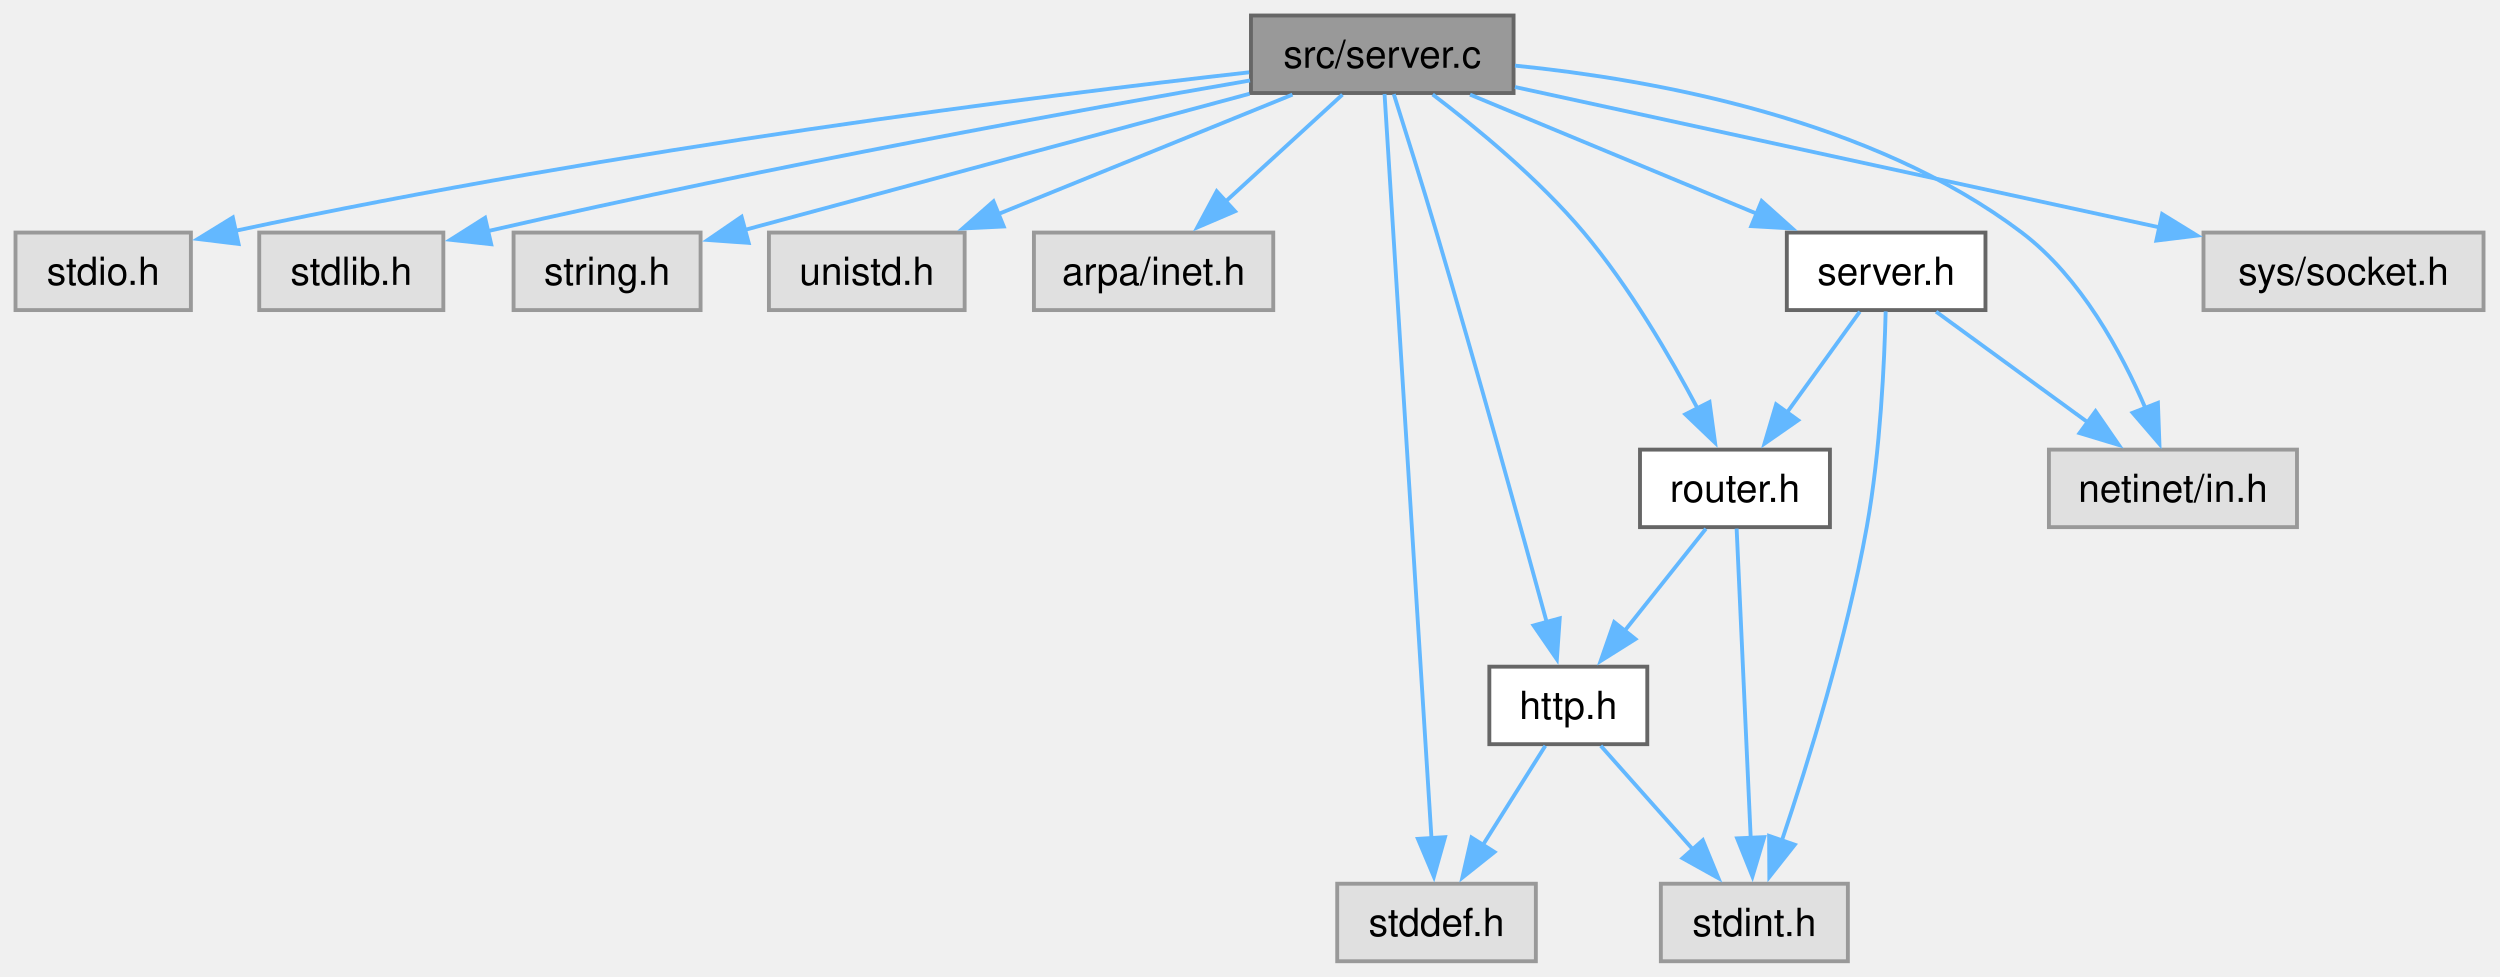
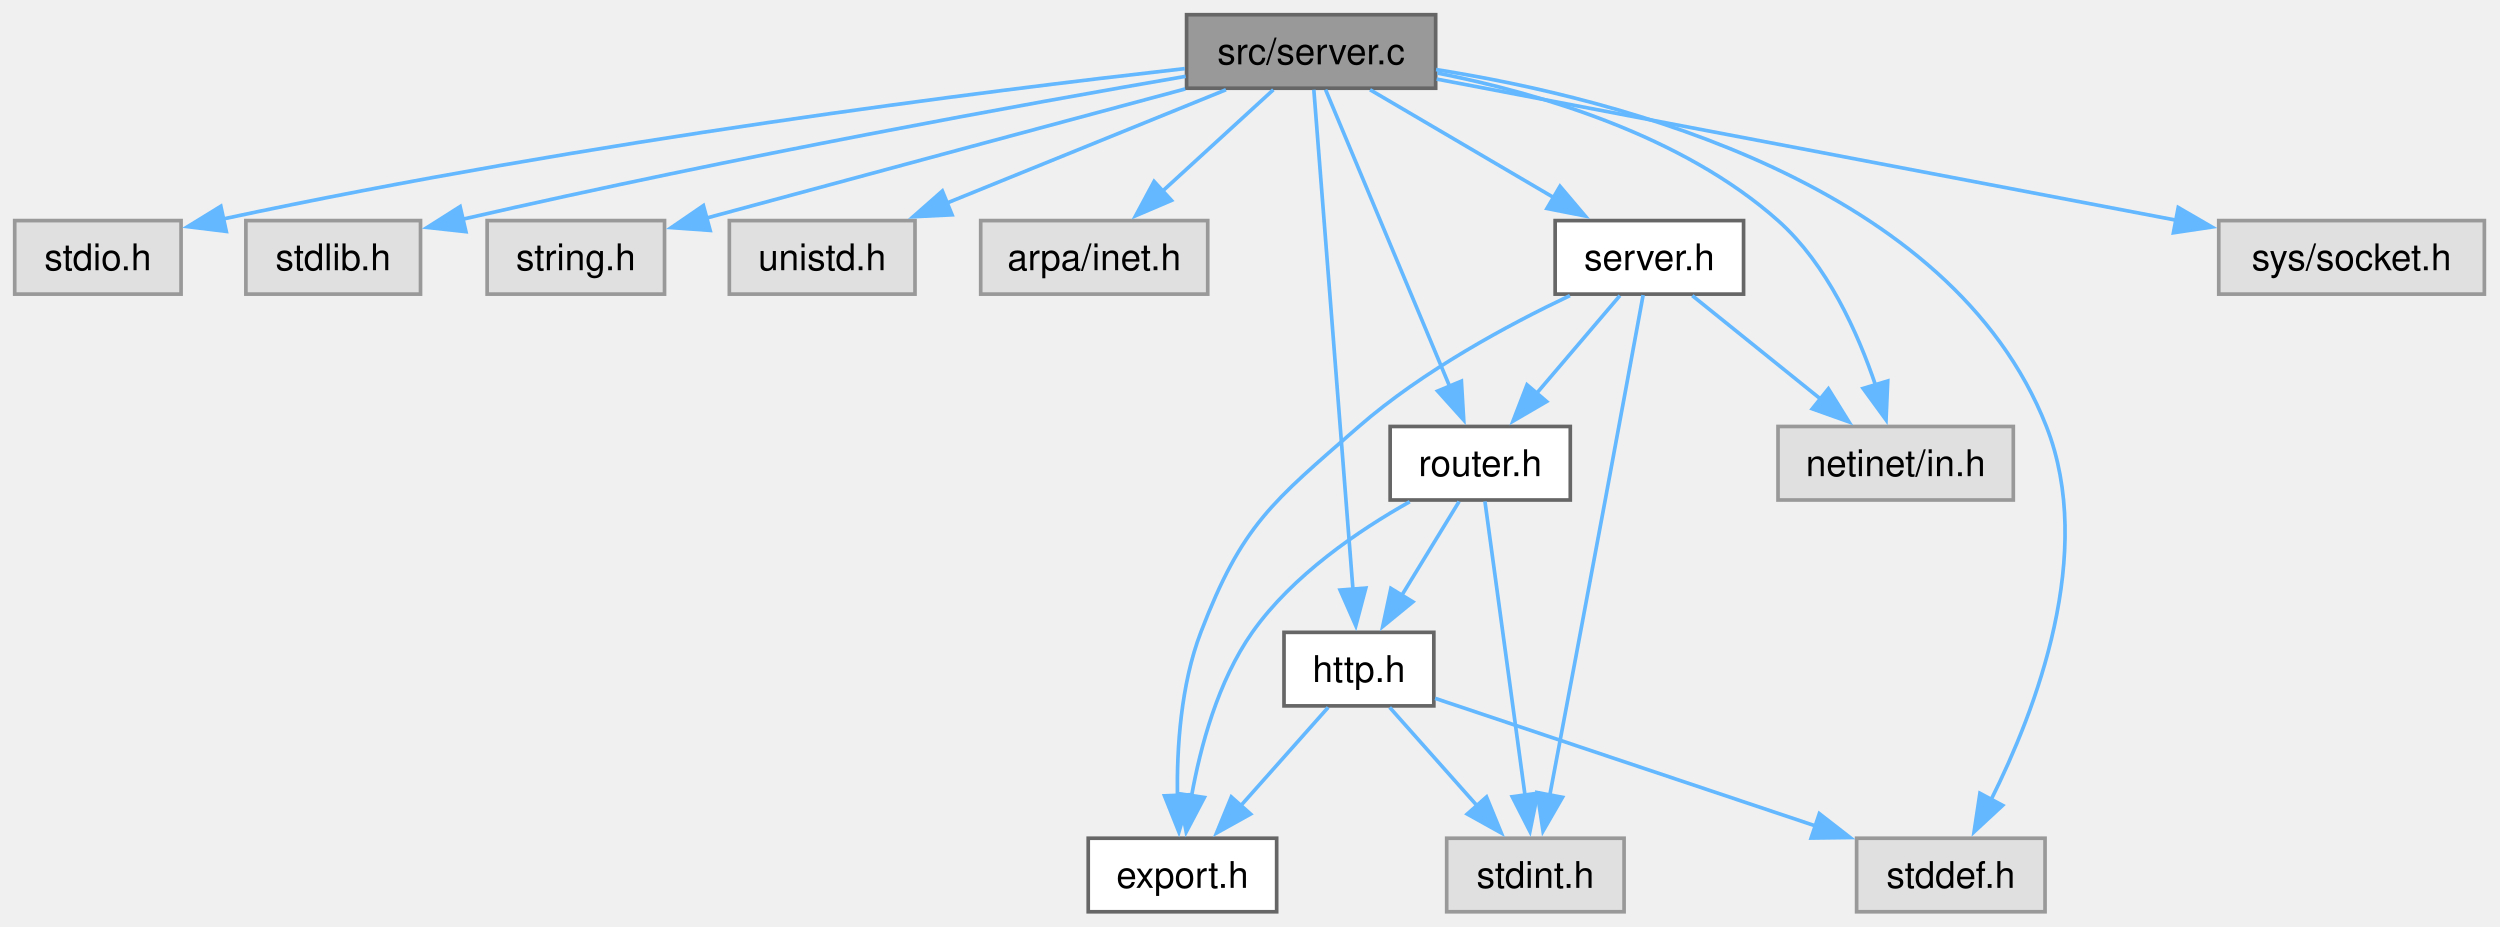
- <svg xmlns="http://www.w3.org/2000/svg" xmlns:xlink="http://www.w3.org/1999/xlink" width="645pt" height="252pt" viewBox="0.00 0.00 645.00 252.00">
+ <svg xmlns="http://www.w3.org/2000/svg" xmlns:xlink="http://www.w3.org/1999/xlink" width="680pt" height="252pt" viewBox="0.00 0.00 680.00 252.00">
  <g id="graph0" class="graph" transform="scale(1 1) rotate(0) translate(4 248)">
    <g id="Node000001" class="node">
      <g id="a_Node000001">
        <a xlink:title=" ">
          <polygon fill="#999999" stroke="#666666" points="386.5,-244 318.75,-244 318.75,-224 386.5,-224 386.5,-244" />
          <text xml:space="preserve" text-anchor="middle" x="352.62" y="-230.5" font-family="Helvetica,sans-Serif" font-size="10.00">src/server.c</text>
        </a>
      </g>
    </g>
    <g id="Node000002" class="node">
      <g id="a_Node000002">
        <a xlink:title=" ">
          <polygon fill="#e0e0e0" stroke="#999999" points="45.25,-188 0,-188 0,-168 45.25,-168 45.25,-188" />
          <text xml:space="preserve" text-anchor="middle" x="22.62" y="-174.5" font-family="Helvetica,sans-Serif" font-size="10.00">stdio.h</text>
        </a>
      </g>
    </g>
    <g id="edge1_Node000001_Node000002" class="edge">
      <g id="a_edge1_Node000001_Node000002">
        <a xlink:title=" ">
          <path fill="none" stroke="#63b8ff" d="M318.27,-229.34C264.41,-223.27 156.64,-209.83 56.76,-188.46" />
          <polygon fill="#63b8ff" stroke="#63b8ff" points="57.55,-185.06 47.04,-186.35 56.07,-191.9 57.55,-185.06" />
        </a>
      </g>
    </g>
    <g id="Node000003" class="node">
      <g id="a_Node000003">
        <a xlink:title=" ">
          <polygon fill="#e0e0e0" stroke="#999999" points="110.38,-188 62.88,-188 62.88,-168 110.38,-168 110.38,-188" />
          <text xml:space="preserve" text-anchor="middle" x="86.62" y="-174.5" font-family="Helvetica,sans-Serif" font-size="10.00">stdlib.h</text>
        </a>
      </g>
    </g>
    <g id="edge2_Node000001_Node000003" class="edge">
      <g id="a_edge2_Node000001_Node000003">
        <a xlink:title=" ">
          <path fill="none" stroke="#63b8ff" d="M318.5,-227.24C275.08,-219.73 197.56,-205.73 121.87,-188.38" />
          <polygon fill="#63b8ff" stroke="#63b8ff" points="122.73,-184.99 112.2,-186.14 121.15,-191.81 122.73,-184.99" />
        </a>
      </g>
    </g>
    <g id="Node000004" class="node">
      <g id="a_Node000004">
        <a xlink:title=" ">
          <polygon fill="#e0e0e0" stroke="#999999" points="176.75,-188 128.5,-188 128.5,-168 176.75,-168 176.75,-188" />
          <text xml:space="preserve" text-anchor="middle" x="152.62" y="-174.5" font-family="Helvetica,sans-Serif" font-size="10.00">string.h</text>
        </a>
      </g>
    </g>
    <g id="edge3_Node000001_Node000004" class="edge">
      <g id="a_edge3_Node000001_Node000004">
        <a xlink:title=" ">
          <path fill="none" stroke="#63b8ff" d="M318.39,-223.81C286.87,-215.34 238.52,-202.33 187.95,-188.63" />
          <polygon fill="#63b8ff" stroke="#63b8ff" points="189.16,-185.33 178.59,-186.09 187.33,-192.08 189.16,-185.33" />
        </a>
      </g>
    </g>
    <g id="Node000005" class="node">
      <g id="a_Node000005">
        <a xlink:title=" ">
          <polygon fill="#e0e0e0" stroke="#999999" points="244.88,-188 194.38,-188 194.38,-168 244.88,-168 244.88,-188" />
          <text xml:space="preserve" text-anchor="middle" x="219.62" y="-174.5" font-family="Helvetica,sans-Serif" font-size="10.00">unistd.h</text>
        </a>
      </g>
    </g>
    <g id="edge4_Node000001_Node000005" class="edge">
      <g id="a_edge4_Node000001_Node000005">
        <a xlink:title=" ">
          <path fill="none" stroke="#63b8ff" d="M329.46,-223.59C308.42,-215.05 277.13,-202.35 253.32,-192.68" />
          <polygon fill="#63b8ff" stroke="#63b8ff" points="254.96,-189.57 244.37,-189.05 252.32,-196.05 254.96,-189.57" />
        </a>
      </g>
    </g>
    <g id="Node000006" class="node">
      <g id="a_Node000006">
        <a xlink:title=" ">
          <polygon fill="#e0e0e0" stroke="#999999" points="324.5,-188 262.75,-188 262.75,-168 324.5,-168 324.5,-188" />
          <text xml:space="preserve" text-anchor="middle" x="293.62" y="-174.5" font-family="Helvetica,sans-Serif" font-size="10.00">arpa/inet.h</text>
        </a>
      </g>
    </g>
    <g id="edge5_Node000001_Node000006" class="edge">
      <g id="a_edge5_Node000001_Node000006">
        <a xlink:title=" ">
          <path fill="none" stroke="#63b8ff" d="M342.35,-223.59C334.06,-216.01 322.18,-205.13 312.22,-196.02" />
          <polygon fill="#63b8ff" stroke="#63b8ff" points="314.64,-193.49 304.9,-189.32 309.91,-198.65 314.64,-193.49" />
        </a>
      </g>
    </g>
    <g id="Node000007" class="node">
      <g id="a_Node000007">
        <a xlink:href="http_8h.html" target="_top" xlink:title=" ">
-           <polygon fill="white" stroke="#666666" points="421,-76 380.25,-76 380.25,-56 421,-56 421,-76" />
-           <text xml:space="preserve" text-anchor="middle" x="400.62" y="-62.5" font-family="Helvetica,sans-Serif" font-size="10.00">http.h</text>
+           <polygon fill="white" stroke="#666666" points="386,-76 345.25,-76 345.25,-56 386,-56 386,-76" />
+           <text xml:space="preserve" text-anchor="middle" x="365.62" y="-62.5" font-family="Helvetica,sans-Serif" font-size="10.00">http.h</text>
        </a>
      </g>
    </g>
    <g id="edge6_Node000001_Node000007" class="edge">
      <g id="a_edge6_Node000001_Node000007">
        <a xlink:title=" ">
-           <path fill="none" stroke="#63b8ff" d="M355.6,-223.71C358.48,-214.63 362.96,-200.4 366.62,-188 377.07,-152.72 388.5,-111.42 395.09,-87.34" />
-           <polygon fill="#63b8ff" stroke="#63b8ff" points="398.41,-88.47 397.67,-77.9 391.66,-86.63 398.41,-88.47" />
+           <path fill="none" stroke="#63b8ff" d="M353.36,-223.6C355.41,-197.46 361.2,-123.48 364.03,-87.36" />
+           <polygon fill="#63b8ff" stroke="#63b8ff" points="367.49,-88.05 364.78,-77.81 360.51,-87.5 367.49,-88.05" />
+         </a>
+       </g>
+     </g>
+     <g id="Node000009" class="node">
+       <g id="a_Node000009">
+         <a xlink:title=" ">
+           <polygon fill="#e0e0e0" stroke="#999999" points="552.25,-20 501,-20 501,0 552.25,0 552.25,-20" />
+           <text xml:space="preserve" text-anchor="middle" x="526.62" y="-6.5" font-family="Helvetica,sans-Serif" font-size="10.00">stddef.h</text>
+         </a>
+       </g>
+     </g>
+     <g id="edge20_Node000001_Node000009" class="edge">
+       <g id="a_edge20_Node000001_Node000009">
+         <a xlink:title=" ">
+           <path fill="none" stroke="#63b8ff" d="M386.61,-229.08C436.58,-221.15 526.75,-197.9 552.62,-132 566.12,-97.64 549.79,-54.91 537.59,-30.51" />
+           <polygon fill="#63b8ff" stroke="#63b8ff" points="540.72,-28.94 532.95,-21.74 534.54,-32.22 540.72,-28.94" />
+         </a>
+       </g>
+     </g>
+     <g id="Node000011" class="node">
+       <g id="a_Node000011">
+         <a xlink:title=" ">
+           <polygon fill="#e0e0e0" stroke="#999999" points="543.62,-132 479.62,-132 479.62,-112 543.62,-112 543.62,-132" />
+           <text xml:space="preserve" text-anchor="middle" x="511.62" y="-118.5" font-family="Helvetica,sans-Serif" font-size="10.00">netinet/in.h</text>
+         </a>
+       </g>
+     </g>
+     <g id="edge10_Node000001_Node000011" class="edge">
+       <g id="a_edge10_Node000001_Node000011">
+         <a xlink:title=" ">
+           <path fill="none" stroke="#63b8ff" d="M386.99,-228.13C414.83,-222.61 453.58,-211.16 479.62,-188 492.99,-176.11 501.38,-157.38 506.2,-143.07" />
+           <polygon fill="#63b8ff" stroke="#63b8ff" points="509.46,-144.37 509,-133.79 502.76,-142.35 509.46,-144.37" />
+         </a>
+       </g>
+     </g>
+     <g id="Node000012" class="node">
+       <g id="a_Node000012">
+         <a xlink:href="router_8h.html" target="_top" xlink:title=" ">
+           <polygon fill="white" stroke="#666666" points="423.12,-132 374.12,-132 374.12,-112 423.12,-112 423.12,-132" />
+           <text xml:space="preserve" text-anchor="middle" x="398.62" y="-118.5" font-family="Helvetica,sans-Serif" font-size="10.00">router.h</text>
+         </a>
+       </g>
+     </g>
+     <g id="edge11_Node000001_Node000012" class="edge">
+       <g id="a_edge11_Node000001_Node000012">
+         <a xlink:title=" ">
+           <path fill="none" stroke="#63b8ff" d="M356.55,-223.62C364.02,-205.76 380.42,-166.53 390.4,-142.67" />
+           <polygon fill="#63b8ff" stroke="#63b8ff" points="393.5,-144.33 394.13,-133.75 387.04,-141.63 393.5,-144.33" />
+         </a>
+       </g>
+     </g>
+     <g id="Node000013" class="node">
+       <g id="a_Node000013">
+         <a xlink:href="server_8h.html" target="_top" xlink:title=" ">
+           <polygon fill="white" stroke="#666666" points="470.25,-188 419,-188 419,-168 470.25,-168 470.25,-188" />
+           <text xml:space="preserve" text-anchor="middle" x="444.62" y="-174.5" font-family="Helvetica,sans-Serif" font-size="10.00">server.h</text>
+         </a>
+       </g>
+     </g>
+     <g id="edge15_Node000001_Node000013" class="edge">
+       <g id="a_edge15_Node000001_Node000013">
+         <a xlink:title=" ">
+           <path fill="none" stroke="#63b8ff" d="M368.65,-223.59C382.42,-215.51 402.53,-203.71 418.6,-194.27" />
+           <polygon fill="#63b8ff" stroke="#63b8ff" points="420.32,-197.33 427.17,-189.25 416.77,-191.29 420.32,-197.33" />
+         </a>
+       </g>
+     </g>
+     <g id="Node000014" class="node">
+       <g id="a_Node000014">
+         <a xlink:title=" ">
+           <polygon fill="#e0e0e0" stroke="#999999" points="671.75,-188 599.5,-188 599.5,-168 671.75,-168 671.75,-188" />
+           <text xml:space="preserve" text-anchor="middle" x="635.62" y="-174.5" font-family="Helvetica,sans-Serif" font-size="10.00">sys/socket.h</text>
+         </a>
+       </g>
+     </g>
+     <g id="edge21_Node000001_Node000014" class="edge">
+       <g id="a_edge21_Node000001_Node000014">
+         <a xlink:title=" ">
+           <path fill="none" stroke="#63b8ff" d="M386.76,-226.49C436.96,-216.91 530.9,-198.98 587.9,-188.11" />
+           <polygon fill="#63b8ff" stroke="#63b8ff" points="588.48,-191.56 597.64,-186.25 587.17,-184.68 588.48,-191.56" />
        </a>
      </g>
    </g>
    <g id="Node000008" class="node">
      <g id="a_Node000008">
-         <a xlink:title=" ">
-           <polygon fill="#e0e0e0" stroke="#999999" points="392.25,-20 341,-20 341,0 392.25,0 392.25,-20" />
-           <text xml:space="preserve" text-anchor="middle" x="366.62" y="-6.5" font-family="Helvetica,sans-Serif" font-size="10.00">stddef.h</text>
-         </a>
-       </g>
-     </g>
-     <g id="edge17_Node000001_Node000008" class="edge">
-       <g id="a_edge17_Node000001_Node000008">
-         <a xlink:title=" ">
-           <path fill="none" stroke="#63b8ff" d="M353.21,-223.74C355.29,-190.74 362.38,-78.31 365.33,-31.61" />
-           <polygon fill="#63b8ff" stroke="#63b8ff" points="368.81,-32.01 365.94,-21.81 361.82,-31.57 368.81,-32.01" />
+         <a xlink:href="export_8h.html" target="_top" xlink:title=" ">
+           <polygon fill="white" stroke="#666666" points="343.25,-20 292,-20 292,0 343.25,0 343.25,-20" />
+           <text xml:space="preserve" text-anchor="middle" x="317.62" y="-6.5" font-family="Helvetica,sans-Serif" font-size="10.00">export.h</text>
+         </a>
+       </g>
+     </g>
+     <g id="edge7_Node000007_Node000008" class="edge">
+       <g id="a_edge7_Node000007_Node000008">
+         <a xlink:title=" ">
+           <path fill="none" stroke="#63b8ff" d="M357.26,-55.59C350.73,-48.24 341.44,-37.8 333.51,-28.87" />
+           <polygon fill="#63b8ff" stroke="#63b8ff" points="336.16,-26.58 326.9,-21.43 330.92,-31.23 336.16,-26.58" />
+         </a>
+       </g>
+     </g>
+     <g id="edge8_Node000007_Node000009" class="edge">
+       <g id="a_edge8_Node000007_Node000009">
+         <a xlink:title=" ">
+           <path fill="none" stroke="#63b8ff" d="M386.34,-58.05C412.48,-49.29 457.87,-34.06 489.93,-23.31" />
+           <polygon fill="#63b8ff" stroke="#63b8ff" points="490.86,-26.69 499.23,-20.19 488.63,-20.05 490.86,-26.69" />
        </a>
      </g>
    </g>
    <g id="Node000010" class="node">
      <g id="a_Node000010">
        <a xlink:title=" ">
-           <polygon fill="#e0e0e0" stroke="#999999" points="588.62,-132 524.62,-132 524.62,-112 588.62,-112 588.62,-132" />
-           <text xml:space="preserve" text-anchor="middle" x="556.62" y="-118.5" font-family="Helvetica,sans-Serif" font-size="10.00">netinet/in.h</text>
-         </a>
-       </g>
-     </g>
-     <g id="edge9_Node000001_Node000010" class="edge">
-       <g id="a_edge9_Node000001_Node000010">
-         <a xlink:title=" ">
-           <path fill="none" stroke="#63b8ff" d="M386.86,-231.07C422.7,-227.48 479.05,-217.22 517.62,-188 532.86,-176.46 543.35,-157.1 549.59,-142.51" />
-           <polygon fill="#63b8ff" stroke="#63b8ff" points="552.74,-144.06 553.13,-133.47 546.22,-141.5 552.74,-144.06" />
-         </a>
-       </g>
-     </g>
-     <g id="Node000011" class="node">
-       <g id="a_Node000011">
-         <a xlink:href="router_8h.html" target="_top" xlink:title=" ">
-           <polygon fill="white" stroke="#666666" points="468.12,-132 419.12,-132 419.12,-112 468.12,-112 468.12,-132" />
-           <text xml:space="preserve" text-anchor="middle" x="443.62" y="-118.5" font-family="Helvetica,sans-Serif" font-size="10.00">router.h</text>
-         </a>
-       </g>
-     </g>
-     <g id="edge10_Node000001_Node000011" class="edge">
-       <g id="a_edge10_Node000001_Node000011">
-         <a xlink:title=" ">
-           <path fill="none" stroke="#63b8ff" d="M365.62,-223.63C376.81,-215.15 392.95,-201.89 404.62,-188 416.4,-173.99 426.89,-156.02 434.02,-142.53" />
-           <polygon fill="#63b8ff" stroke="#63b8ff" points="437.05,-144.28 438.48,-133.78 430.82,-141.1 437.05,-144.28" />
-         </a>
-       </g>
-     </g>
-     <g id="Node000012" class="node">
-       <g id="a_Node000012">
-         <a xlink:href="server_8h.html" target="_top" xlink:title=" ">
-           <polygon fill="white" stroke="#666666" points="508.25,-188 457,-188 457,-168 508.25,-168 508.25,-188" />
-           <text xml:space="preserve" text-anchor="middle" x="482.62" y="-174.5" font-family="Helvetica,sans-Serif" font-size="10.00">server.h</text>
-         </a>
-       </g>
-     </g>
-     <g id="edge13_Node000001_Node000012" class="edge">
-       <g id="a_edge13_Node000001_Node000012">
-         <a xlink:title=" ">
-           <path fill="none" stroke="#63b8ff" d="M375.27,-223.59C395.74,-215.09 426.14,-202.46 449.37,-192.81" />
-           <polygon fill="#63b8ff" stroke="#63b8ff" points="450.51,-196.13 458.41,-189.06 447.83,-189.66 450.51,-196.13" />
-         </a>
-       </g>
-     </g>
-     <g id="Node000013" class="node">
-       <g id="a_Node000013">
-         <a xlink:title=" ">
-           <polygon fill="#e0e0e0" stroke="#999999" points="636.75,-188 564.5,-188 564.5,-168 636.75,-168 636.75,-188" />
-           <text xml:space="preserve" text-anchor="middle" x="600.62" y="-174.5" font-family="Helvetica,sans-Serif" font-size="10.00">sys/socket.h</text>
-         </a>
-       </g>
-     </g>
-     <g id="edge18_Node000001_Node000013" class="edge">
-       <g id="a_edge18_Node000001_Node000013">
-         <a xlink:title=" ">
-           <path fill="none" stroke="#63b8ff" d="M386.85,-225.55C430.03,-216.15 504.51,-199.93 553.16,-189.33" />
-           <polygon fill="#63b8ff" stroke="#63b8ff" points="553.83,-192.77 562.86,-187.22 552.34,-185.93 553.83,-192.77" />
-         </a>
-       </g>
-     </g>
-     <g id="edge7_Node000007_Node000008" class="edge">
-       <g id="a_edge7_Node000007_Node000008">
-         <a xlink:title=" ">
-           <path fill="none" stroke="#63b8ff" d="M394.7,-55.59C390.27,-48.55 384.05,-38.67 378.59,-30" />
-           <polygon fill="#63b8ff" stroke="#63b8ff" points="381.58,-28.18 373.29,-21.58 375.65,-31.91 381.58,-28.18" />
-         </a>
-       </g>
-     </g>
-     <g id="Node000009" class="node">
-       <g id="a_Node000009">
-         <a xlink:title=" ">
-           <polygon fill="#e0e0e0" stroke="#999999" points="472.75,-20 424.5,-20 424.5,0 472.75,0 472.75,-20" />
-           <text xml:space="preserve" text-anchor="middle" x="448.62" y="-6.5" font-family="Helvetica,sans-Serif" font-size="10.00">stdint.h</text>
-         </a>
-       </g>
-     </g>
-     <g id="edge8_Node000007_Node000009" class="edge">
-       <g id="a_edge8_Node000007_Node000009">
-         <a xlink:title=" ">
-           <path fill="none" stroke="#63b8ff" d="M408.99,-55.59C415.52,-48.24 424.81,-37.8 432.74,-28.87" />
-           <polygon fill="#63b8ff" stroke="#63b8ff" points="435.33,-31.23 439.35,-21.43 430.09,-26.58 435.33,-31.23" />
-         </a>
-       </g>
-     </g>
-     <g id="edge11_Node000011_Node000007" class="edge">
-       <g id="a_edge11_Node000011_Node000007">
-         <a xlink:title=" ">
-           <path fill="none" stroke="#63b8ff" d="M436.13,-111.59C430.34,-104.32 422.14,-94.02 415.08,-85.15" />
-           <polygon fill="#63b8ff" stroke="#63b8ff" points="417.94,-83.12 408.97,-77.48 412.46,-87.49 417.94,-83.12" />
-         </a>
-       </g>
-     </g>
-     <g id="edge12_Node000011_Node000009" class="edge">
-       <g id="a_edge12_Node000011_Node000009">
-         <a xlink:title=" ">
-           <path fill="none" stroke="#63b8ff" d="M444.05,-111.62C444.85,-94.01 446.6,-55.59 447.69,-31.65" />
-           <polygon fill="#63b8ff" stroke="#63b8ff" points="451.17,-32.02 448.13,-21.87 444.18,-31.7 451.17,-32.02" />
-         </a>
-       </g>
-     </g>
-     <g id="edge16_Node000012_Node000009" class="edge">
-       <g id="a_edge16_Node000012_Node000009">
-         <a xlink:title=" ">
-           <path fill="none" stroke="#63b8ff" d="M482.5,-167.67C482.19,-154.98 481.16,-131.6 477.62,-112 472.46,-83.32 462.45,-51.1 455.65,-30.93" />
-           <polygon fill="#63b8ff" stroke="#63b8ff" points="459.05,-30.06 452.49,-21.75 452.43,-32.34 459.05,-30.06" />
+           <polygon fill="#e0e0e0" stroke="#999999" points="437.75,-20 389.5,-20 389.5,0 437.75,0 437.75,-20" />
+           <text xml:space="preserve" text-anchor="middle" x="413.62" y="-6.5" font-family="Helvetica,sans-Serif" font-size="10.00">stdint.h</text>
+         </a>
+       </g>
+     </g>
+     <g id="edge9_Node000007_Node000010" class="edge">
+       <g id="a_edge9_Node000007_Node000010">
+         <a xlink:title=" ">
+           <path fill="none" stroke="#63b8ff" d="M373.99,-55.59C380.52,-48.24 389.81,-37.8 397.74,-28.87" />
+           <polygon fill="#63b8ff" stroke="#63b8ff" points="400.33,-31.23 404.35,-21.43 395.09,-26.58 400.33,-31.23" />
+         </a>
+       </g>
+     </g>
+     <g id="edge13_Node000012_Node000007" class="edge">
+       <g id="a_edge13_Node000012_Node000007">
+         <a xlink:title=" ">
+           <path fill="none" stroke="#63b8ff" d="M392.88,-111.59C388.57,-104.55 382.53,-94.67 377.24,-86" />
+           <polygon fill="#63b8ff" stroke="#63b8ff" points="380.3,-84.3 372.1,-77.59 374.32,-87.95 380.3,-84.3" />
+         </a>
+       </g>
+     </g>
+     <g id="edge12_Node000012_Node000008" class="edge">
+       <g id="a_edge12_Node000012_Node000008">
+         <a xlink:title=" ">
+           <path fill="none" stroke="#63b8ff" d="M379.45,-111.53C365.64,-103.77 347.58,-91.55 336.62,-76 327.29,-62.75 322.5,-44.93 320.07,-31.3" />
+           <polygon fill="#63b8ff" stroke="#63b8ff" points="323.58,-31.09 318.65,-21.71 316.65,-32.11 323.58,-31.09" />
        </a>
      </g>
    </g>
    <g id="edge14_Node000012_Node000010" class="edge">
      <g id="a_edge14_Node000012_Node000010">
        <a xlink:title=" ">
-           <path fill="none" stroke="#63b8ff" d="M495.51,-167.59C506.34,-159.7 522.04,-148.24 534.81,-138.92" />
-           <polygon fill="#63b8ff" stroke="#63b8ff" points="536.65,-141.91 542.66,-133.19 532.52,-136.26 536.65,-141.91" />
-         </a>
-       </g>
-     </g>
-     <g id="edge15_Node000012_Node000011" class="edge">
-       <g id="a_edge15_Node000012_Node000011">
-         <a xlink:title=" ">
-           <path fill="none" stroke="#63b8ff" d="M475.83,-167.59C470.63,-160.39 463.29,-150.23 456.94,-141.43" />
-           <polygon fill="#63b8ff" stroke="#63b8ff" points="459.92,-139.58 451.23,-133.53 454.24,-143.68 459.92,-139.58" />
+           <path fill="none" stroke="#63b8ff" d="M399.9,-111.62C402.31,-94.01 407.54,-55.59 410.81,-31.65" />
+           <polygon fill="#63b8ff" stroke="#63b8ff" points="414.26,-32.24 412.14,-21.85 407.33,-31.29 414.26,-32.24" />
+         </a>
+       </g>
+     </g>
+     <g id="edge16_Node000013_Node000008" class="edge">
+       <g id="a_edge16_Node000013_Node000008">
+         <a xlink:title=" ">
+           <path fill="none" stroke="#63b8ff" d="M423.02,-167.6C406.25,-159.65 383,-147.14 365.62,-132 341.97,-111.38 333.85,-105.3 322.62,-76 317.16,-61.74 316.07,-44.46 316.26,-31.31" />
+           <polygon fill="#63b8ff" stroke="#63b8ff" points="319.74,-31.84 316.66,-21.7 312.74,-31.54 319.74,-31.84" />
+         </a>
+       </g>
+     </g>
+     <g id="edge19_Node000013_Node000010" class="edge">
+       <g id="a_edge19_Node000013_Node000010">
+         <a xlink:title=" ">
+           <path fill="none" stroke="#63b8ff" d="M442.93,-167.74C440.61,-155.13 436.33,-131.85 432.62,-112 427.43,-84.11 421.36,-51.9 417.5,-31.5" />
+           <polygon fill="#63b8ff" stroke="#63b8ff" points="420.99,-31.13 415.7,-21.95 414.12,-32.43 420.99,-31.13" />
+         </a>
+       </g>
+     </g>
+     <g id="edge17_Node000013_Node000011" class="edge">
+       <g id="a_edge17_Node000013_Node000011">
+         <a xlink:title=" ">
+           <path fill="none" stroke="#63b8ff" d="M456.3,-167.59C465.9,-159.85 479.75,-148.69 491.19,-139.47" />
+           <polygon fill="#63b8ff" stroke="#63b8ff" points="493.32,-142.25 498.91,-133.25 488.93,-136.8 493.32,-142.25" />
+         </a>
+       </g>
+     </g>
+     <g id="edge18_Node000013_Node000012" class="edge">
+       <g id="a_edge18_Node000013_Node000012">
+         <a xlink:title=" ">
+           <path fill="none" stroke="#63b8ff" d="M436.61,-167.59C430.35,-160.24 421.45,-149.8 413.84,-140.87" />
+           <polygon fill="#63b8ff" stroke="#63b8ff" points="416.68,-138.79 407.53,-133.45 411.35,-143.33 416.68,-138.79" />
        </a>
      </g>
    </g>
  </g>
</svg>
